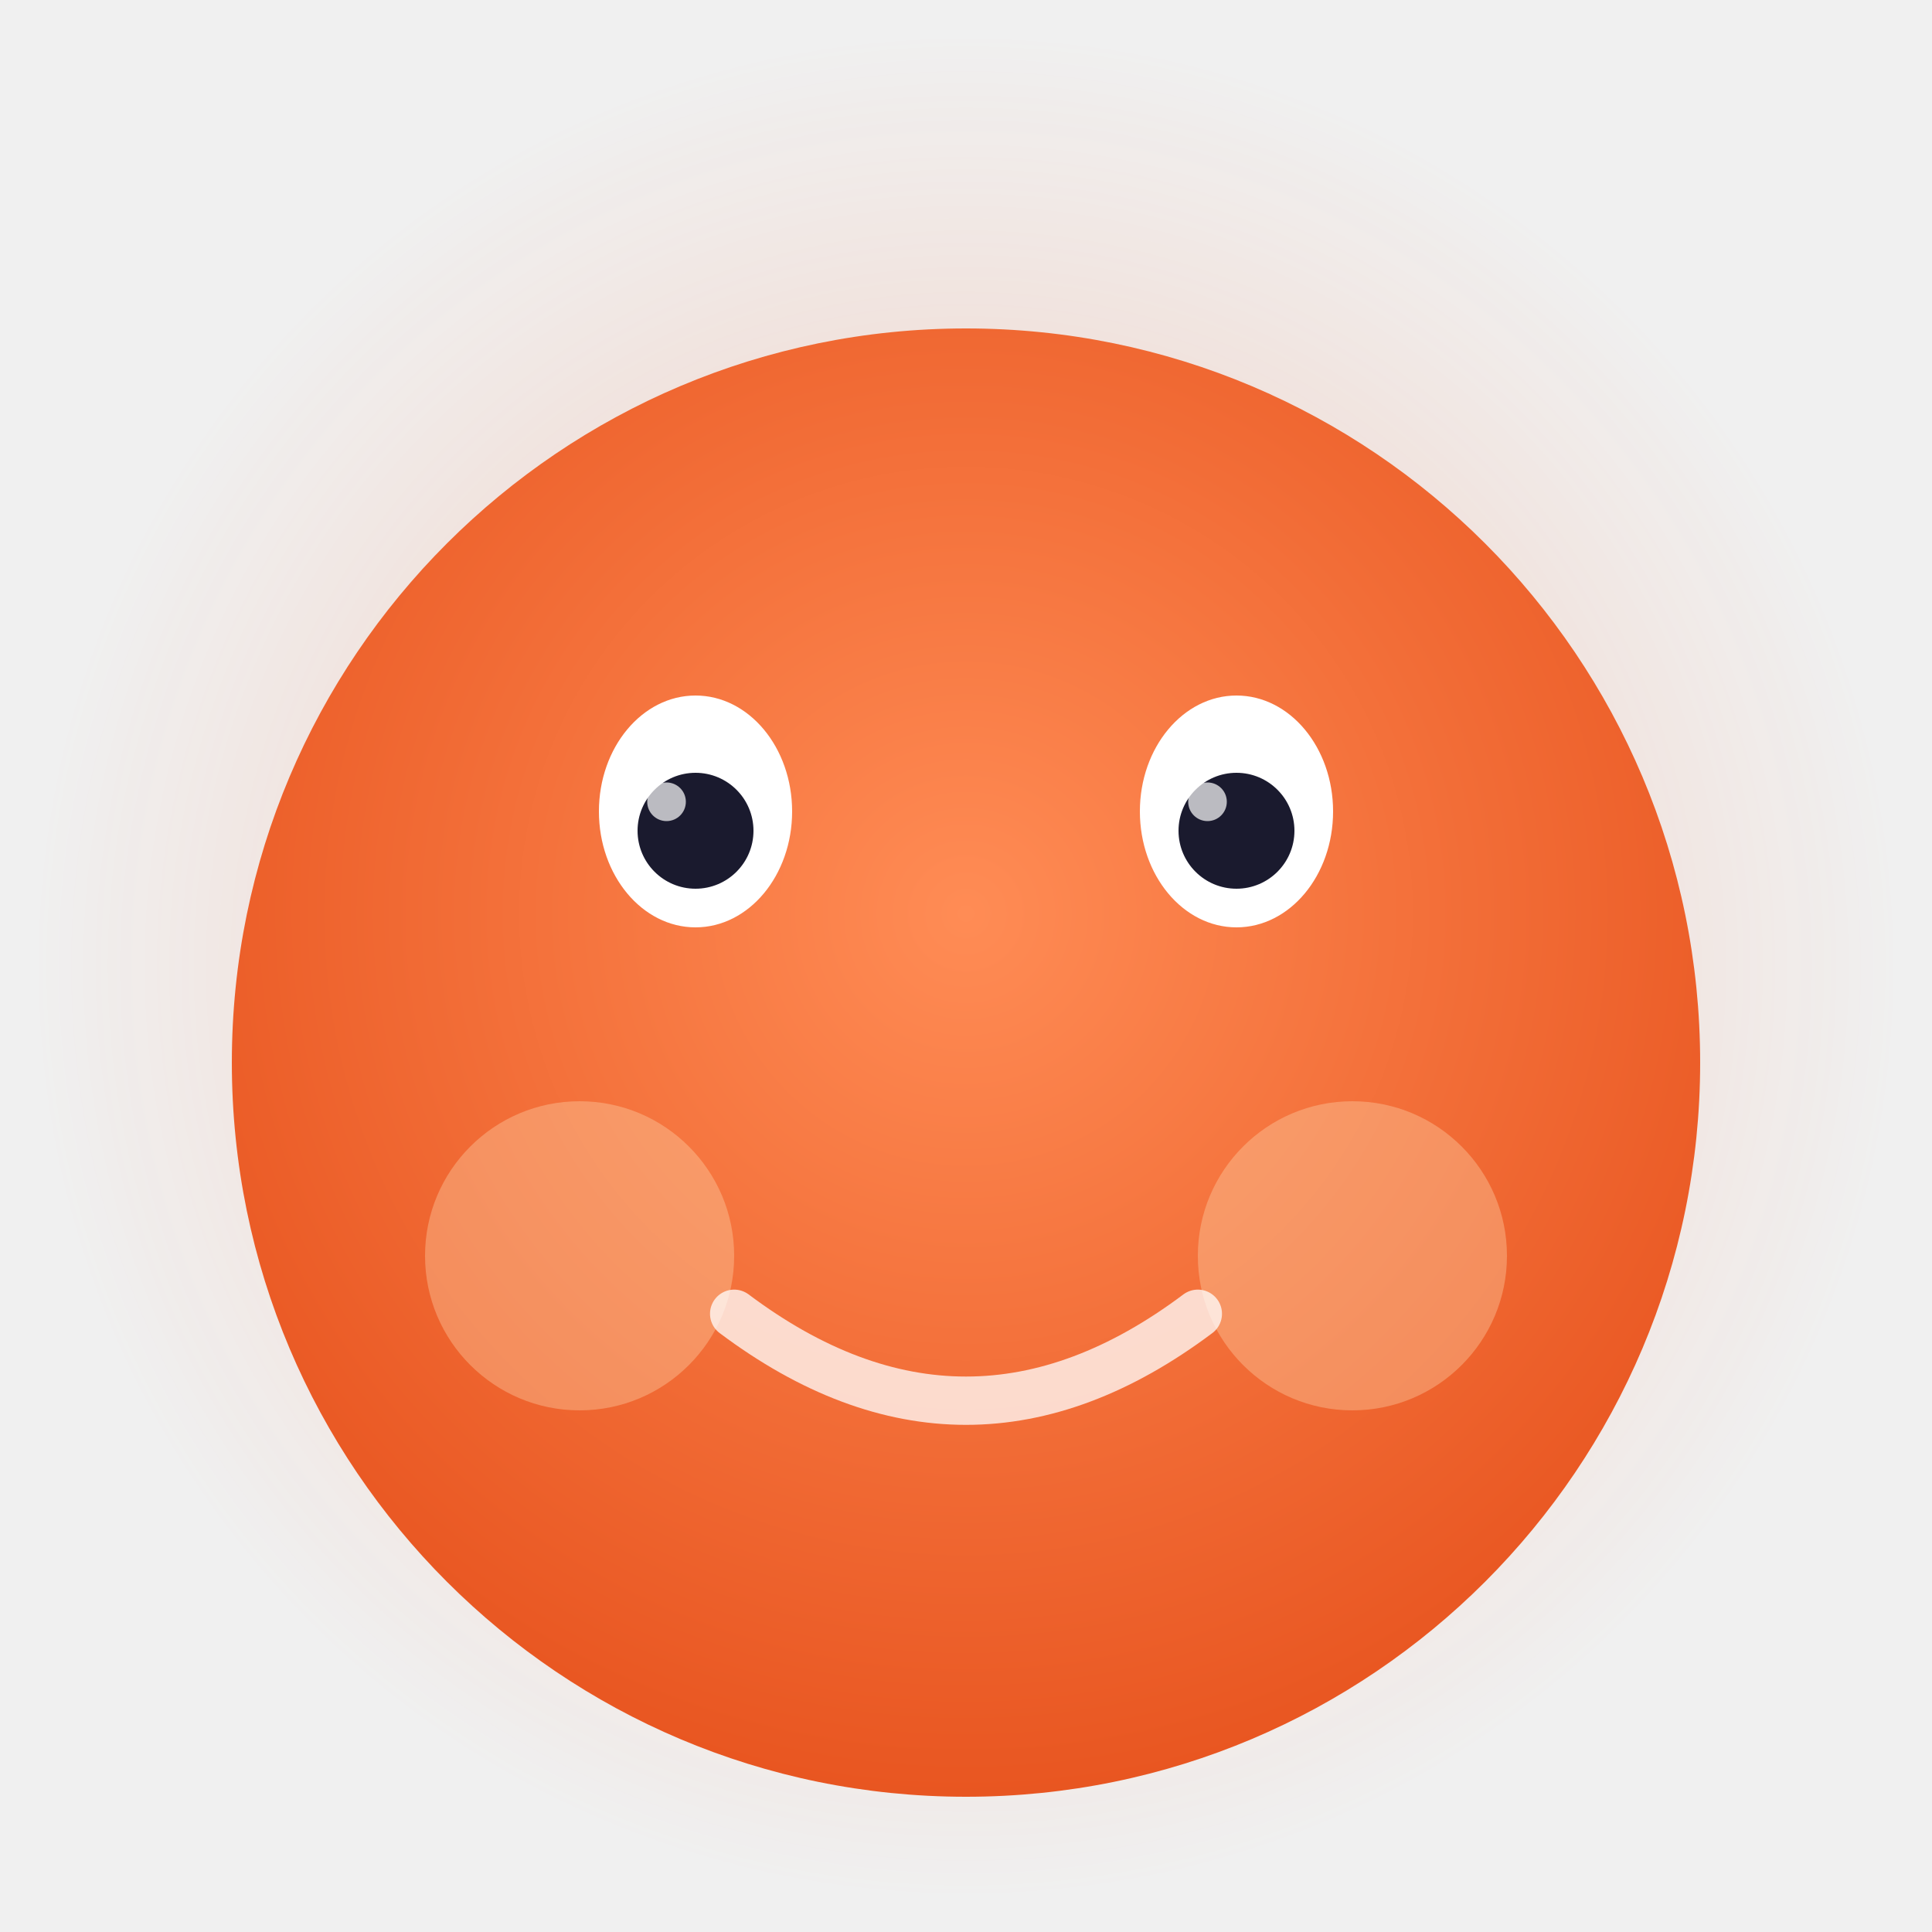
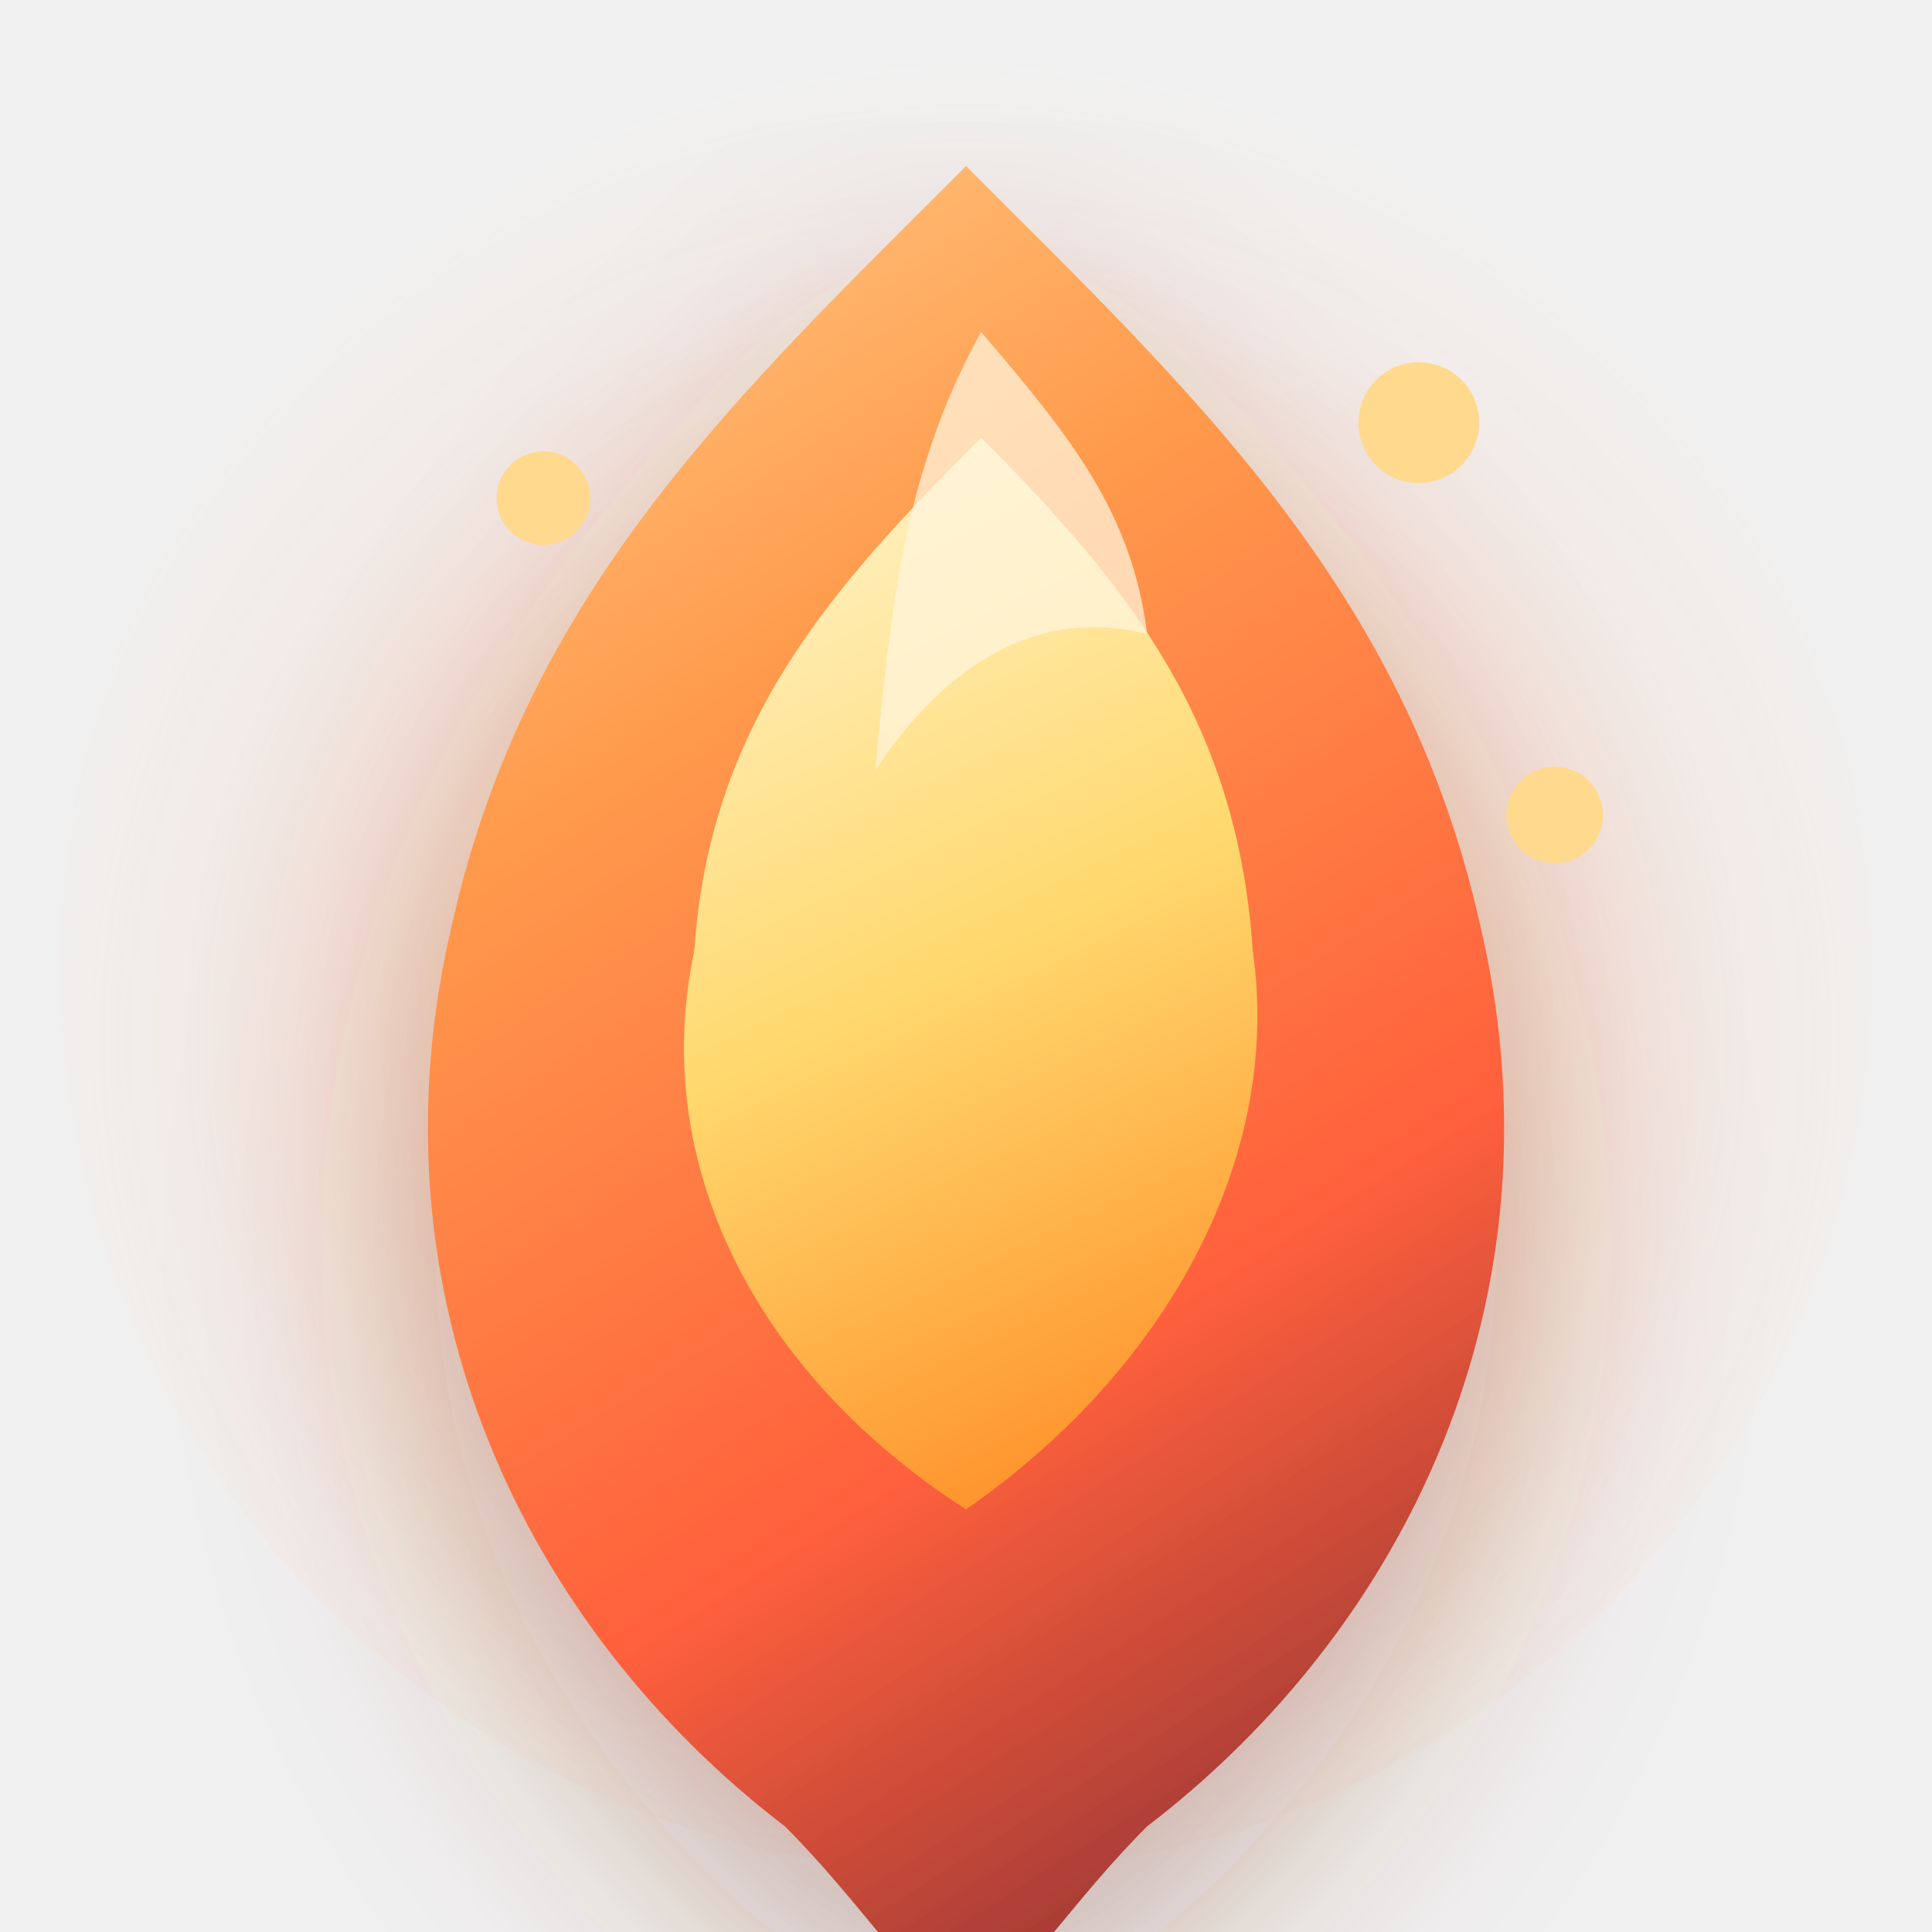
- <svg xmlns="http://www.w3.org/2000/svg" viewBox="0 0 100 100" width="512" height="512">
+ <svg xmlns="http://www.w3.org/2000/svg" viewBox="0 0 128 128" width="512" height="512">
  <defs>
-     <radialGradient id="glow" cx="50%" cy="50%" r="50%">
-       <stop offset="0%" stop-color="#FF6B35" stop-opacity="0.3" />
-       <stop offset="100%" stop-color="#FF6B35" stop-opacity="0" />
+     <radialGradient id="emberHalo" cx="50%" cy="54%" r="58%">
+       <stop offset="0%" stop-color="#FFB56B" stop-opacity="0.55" />
+       <stop offset="42%" stop-color="#FF7A3D" stop-opacity="0.28" />
+       <stop offset="100%" stop-color="#FFFDF7" stop-opacity="0" />
    </radialGradient>
-     <radialGradient id="body" cx="50%" cy="40%" r="60%">
-       <stop offset="0%" stop-color="#FF8C55" />
-       <stop offset="100%" stop-color="#E85520" />
-     </radialGradient>
+     <linearGradient id="emberShell" x1="28" y1="10" x2="94" y2="114" gradientUnits="userSpaceOnUse">
+       <stop offset="0%" stop-color="#FFD08D" />
+       <stop offset="33%" stop-color="#FF9B4D" />
+       <stop offset="74%" stop-color="#FF603C" />
+       <stop offset="100%" stop-color="#A63C36" />
+     </linearGradient>
+     <linearGradient id="emberCore" x1="42" y1="28" x2="74" y2="95" gradientUnits="userSpaceOnUse">
+       <stop offset="0%" stop-color="#FFF7D9" />
+       <stop offset="56%" stop-color="#FFD96E" />
+       <stop offset="100%" stop-color="#FF952E" />
+     </linearGradient>
+     <filter id="shadow" x="-40%" y="-40%" width="180%" height="200%">
+       <feDropShadow dx="0" dy="8" stdDeviation="8" flood-color="#7D341F" flood-opacity="0.32" />
+     </filter>
  </defs>
-   <circle cx="50" cy="50" r="48" fill="url(#glow)" />
-   <circle cx="50" cy="55" r="38" fill="url(#body)" />
-   <circle cx="30" cy="65" r="8" fill="rgba(255,220,180,0.35)" />
-   <circle cx="70" cy="65" r="8" fill="rgba(255,220,180,0.35)" />
-   <ellipse cx="36" cy="42" rx="5" ry="6" fill="white" />
-   <circle cx="36" cy="43" r="3" fill="#1A1A2E" />
-   <circle cx="34.5" cy="41.5" r="1" fill="white" opacity="0.7" />
-   <ellipse cx="64" cy="42" rx="5" ry="6" fill="white" />
-   <circle cx="64" cy="43" r="3" fill="#1A1A2E" />
-   <circle cx="62.5" cy="41.5" r="1" fill="white" opacity="0.7" />
-   <path d="M 38 68 Q 50 77 62 68" stroke="rgba(255,255,255,0.75)" stroke-width="2.5" fill="none" stroke-linecap="round" />
+   <circle cx="64" cy="64" r="60" fill="url(#emberHalo)" />
+   <path d="M64 11c15 15 29 28 34 50 6 25-5 47-22 60-5 5-8 10-12 13-4-3-7-8-12-13C35 108 24 86 30 61c5-22 19-35 34-50Z" fill="url(#emberShell)" filter="url(#shadow)" />
+   <path d="M65 29c10 10 17 19 18 34 2 14-6 28-19 37-14-9-21-23-18-37 1-15 9-24 19-34Z" fill="url(#emberCore)" />
+   <path d="M65 22c6 7 10 12 11 20-8-2-14 3-18 9 1-11 2-20 7-29Z" fill="#FFF5DE" opacity=".72" />
+   <circle cx="94" cy="28" r="4" fill="#FFD98E" />
+   <circle cx="103" cy="54" r="3.2" fill="#FFD98E" />
+   <circle cx="36" cy="33" r="3.1" fill="#FFD98E" />
</svg>
